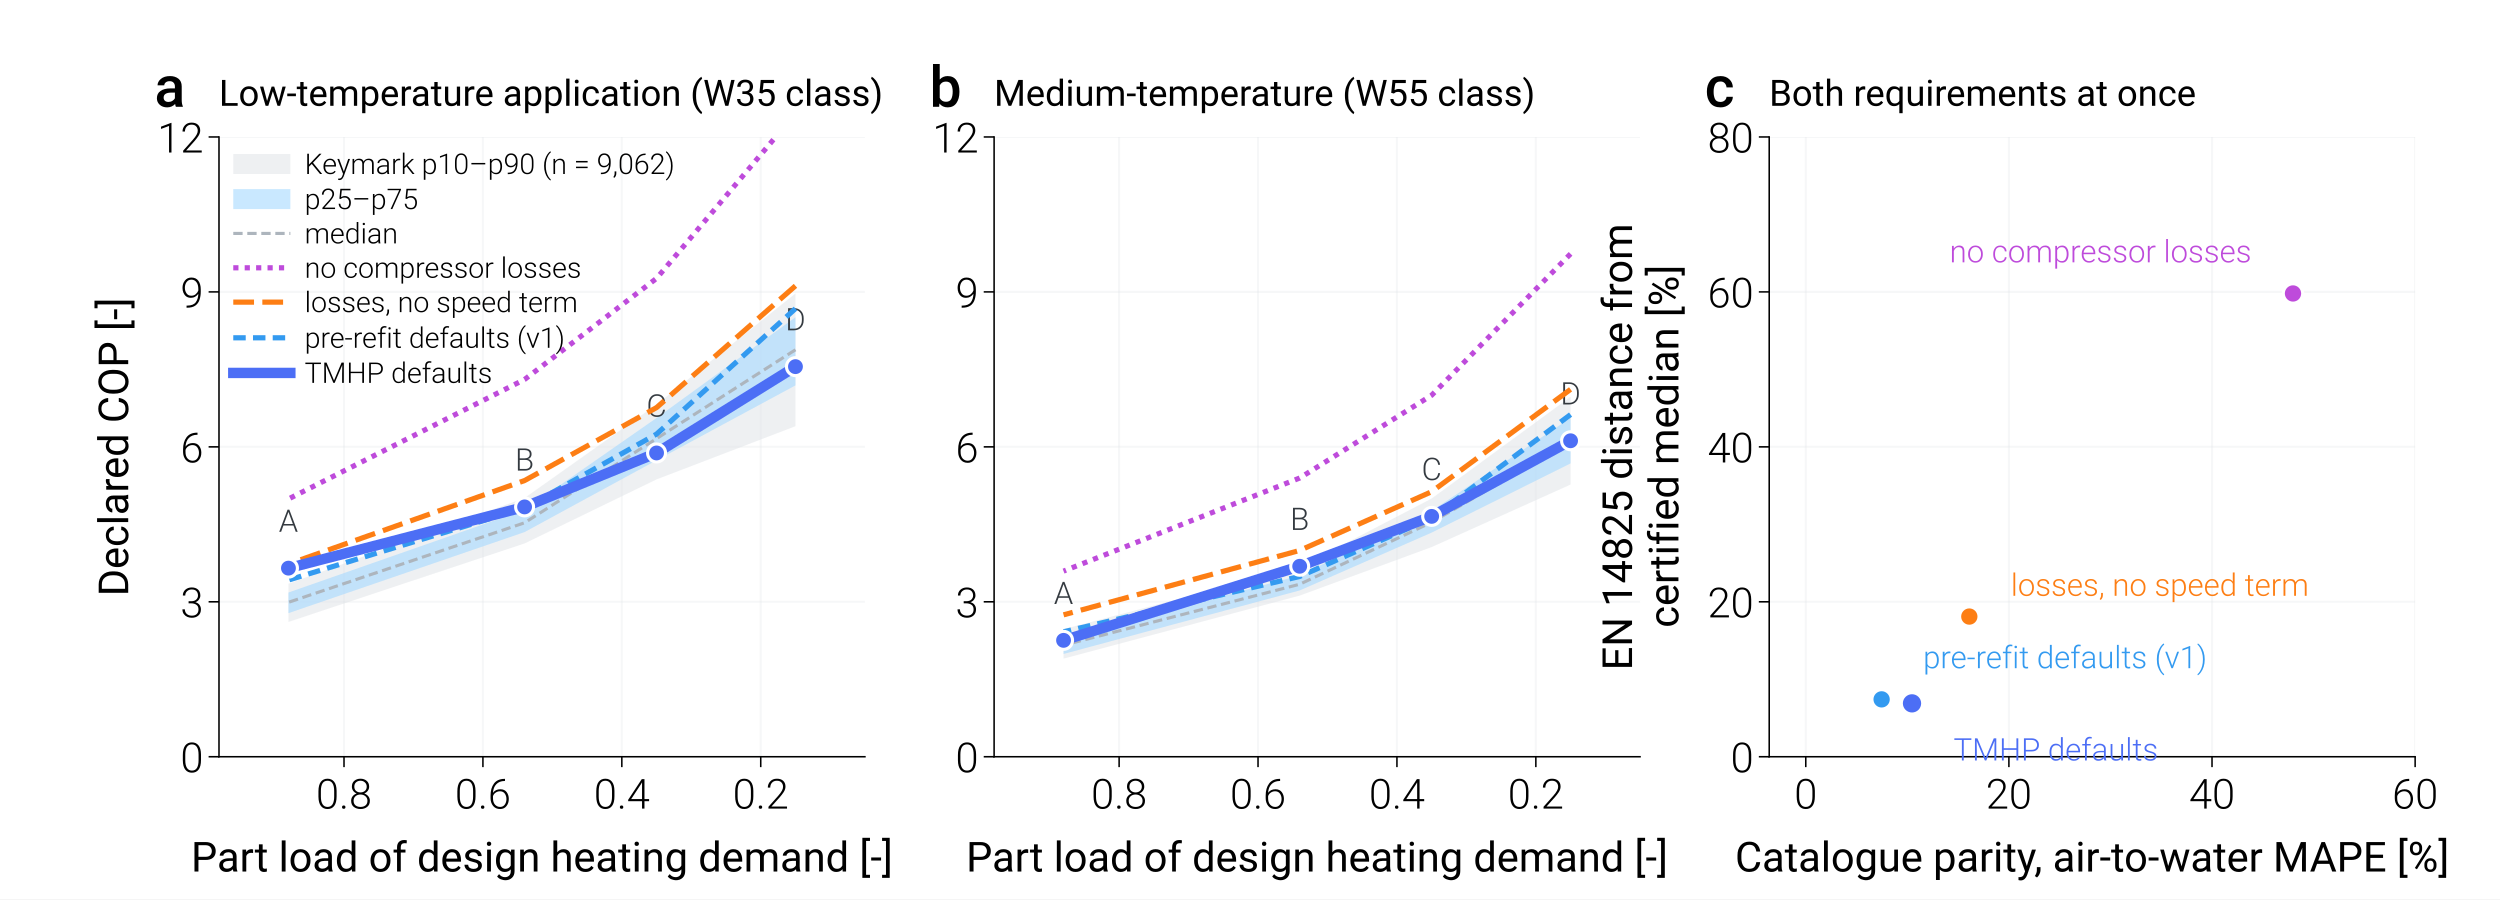
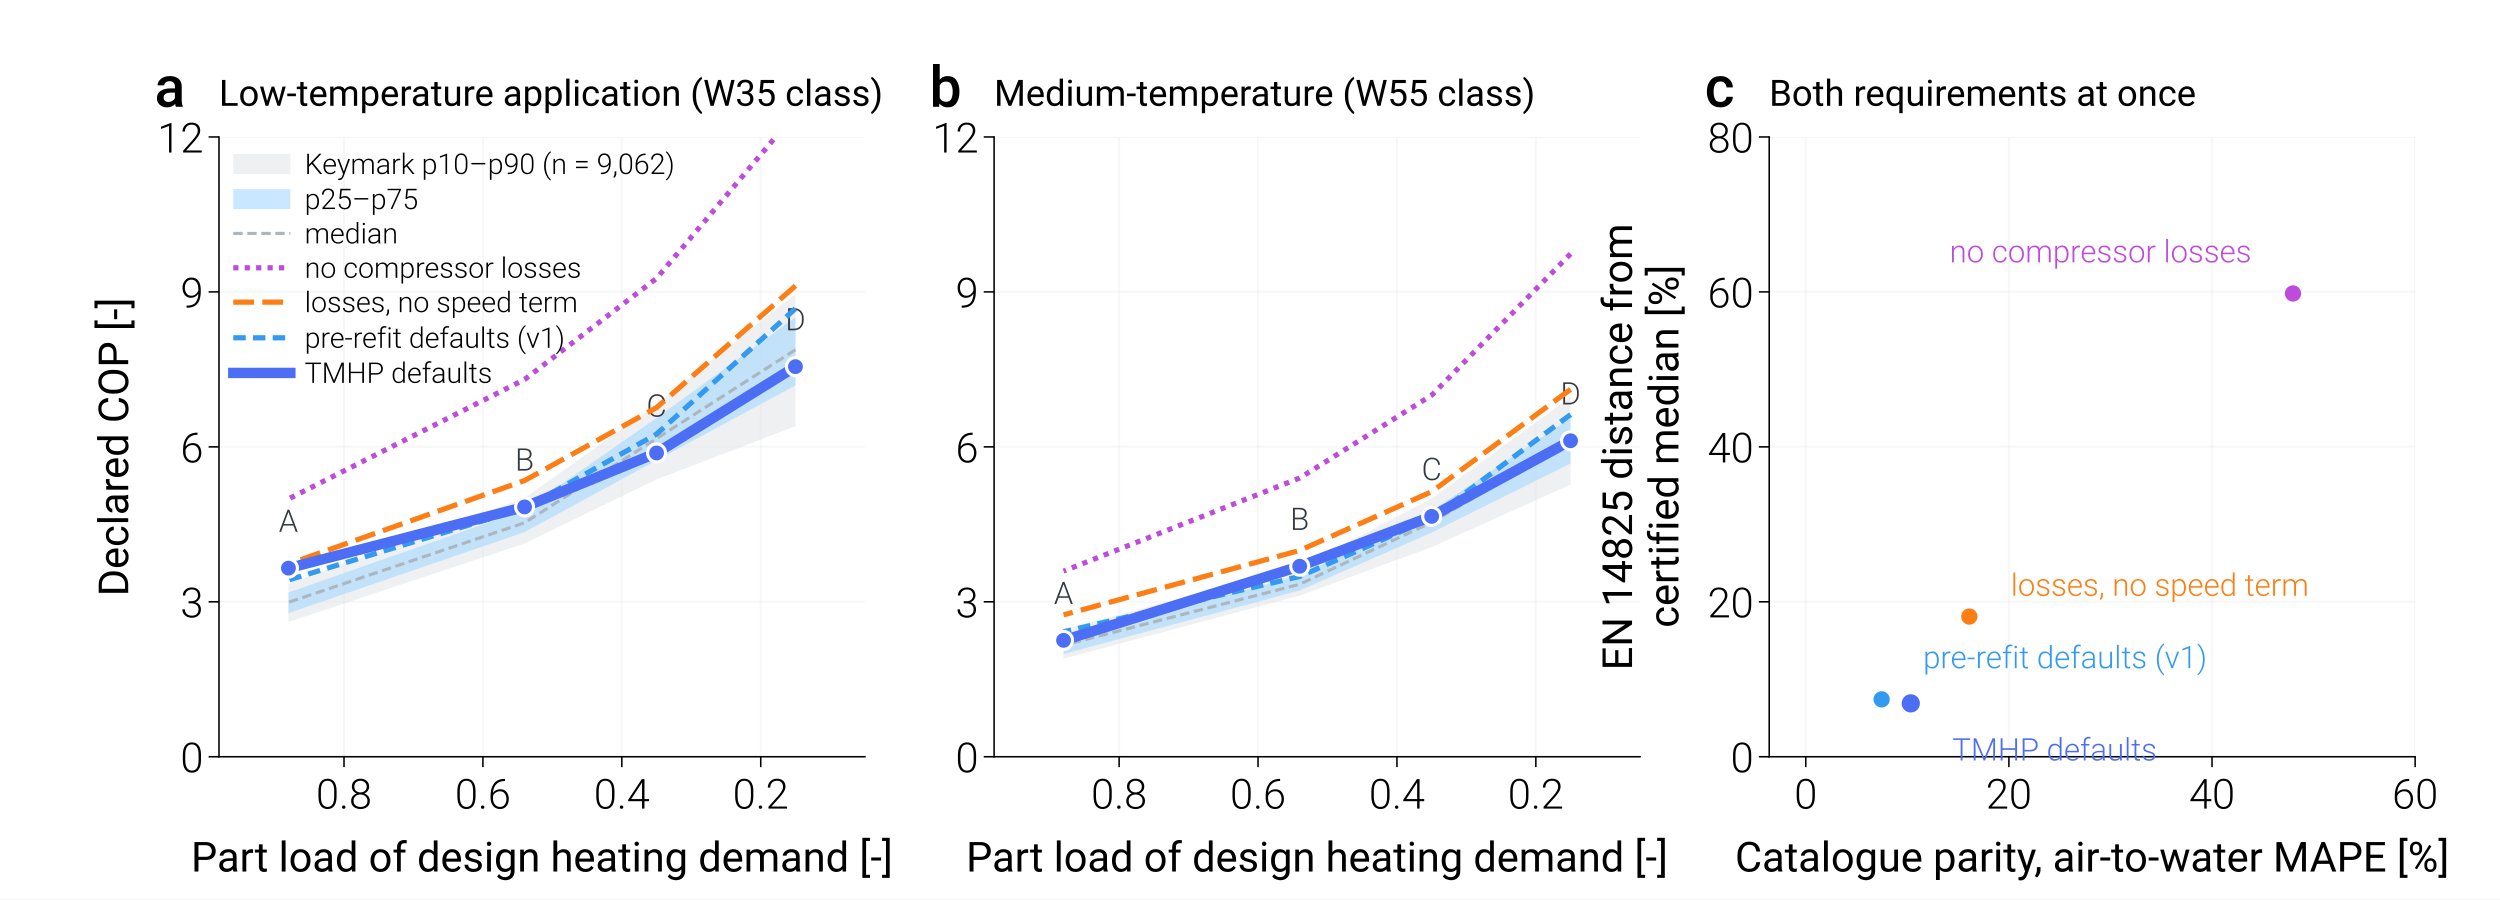
<svg xmlns="http://www.w3.org/2000/svg" xmlns:xlink="http://www.w3.org/1999/xlink" width="481.68pt" height="173.28pt" viewBox="0 0 481.68 173.28" version="1.1">
  <defs>
    <style type="text/css">*{stroke-linejoin: round; stroke-linecap: butt}</style>
  </defs>
  <g id="figure_1">
    <g id="patch_1">
      <path d="M 0 173.28  L 481.68 173.28  L 481.68 0  L 0 0  z " style="fill: #ffffff" />
    </g>
    <g id="axes_1">
      <g id="patch_2">
        <path d="M 42.194 145.802  L 166.645 145.802  L 166.645 26.392  L 42.194 26.392  z " style="fill: #ffffff" />
      </g>
      <g id="matplotlib.axis_1">
        <g id="xtick_1">
          <g id="line2d_1">
            <path d="M 146.572 145.802  L 146.572 26.392  " clip-path="url(#pd8ae09359b)" style="fill: none; stroke: #dee2e6; stroke-opacity: 0.25; stroke-width: 0.4; stroke-linecap: square" />
          </g>
          <g id="line2d_2">
            <defs>
              <path id="m6c324c3327" d="M 0 0  L 0 2  " style="stroke: #000000; stroke-width: 0.3" />
            </defs>
            <g>
              <use xlink:href="#m6c324c3327" x="146.572" y="145.802" style="stroke: #000000; stroke-width: 0.3" />
            </g>
          </g>
          <g id="text_1">
            <text style="font-weight: 300; font-size: 8px; font-family: 'Roboto', 'Lato', 'Inter', 'Open Sans', 'Arial', 'Helvetica', 'Paperlogy', 'Noto Sans CJK KR', 'Pretendard', 'Gothic A1', 'Freesentation', 'AppleGothic', 'Malgun Gothic', sans-serif; text-anchor: middle" x="146.572" y="155.802" transform="rotate(-0 146.5724 155.8019)">0.2</text>
          </g>
        </g>
        <g id="xtick_2">
          <g id="line2d_3">
            <path d="M 119.809 145.802  L 119.809 26.392  " clip-path="url(#pd8ae09359b)" style="fill: none; stroke: #dee2e6; stroke-opacity: 0.25; stroke-width: 0.4; stroke-linecap: square" />
          </g>
          <g id="line2d_4">
            <g>
              <use xlink:href="#m6c324c3327" x="119.809" y="145.802" style="stroke: #000000; stroke-width: 0.3" />
            </g>
          </g>
          <g id="text_2">
            <text style="font-weight: 300; font-size: 8px; font-family: 'Roboto', 'Lato', 'Inter', 'Open Sans', 'Arial', 'Helvetica', 'Paperlogy', 'Noto Sans CJK KR', 'Pretendard', 'Gothic A1', 'Freesentation', 'AppleGothic', 'Malgun Gothic', sans-serif; text-anchor: middle" x="119.809" y="155.802" transform="rotate(-0 119.8086 155.8019)">0.4</text>
          </g>
        </g>
        <g id="xtick_3">
          <g id="line2d_5">
            <path d="M 93.045 145.802  L 93.045 26.392  " clip-path="url(#pd8ae09359b)" style="fill: none; stroke: #dee2e6; stroke-opacity: 0.25; stroke-width: 0.4; stroke-linecap: square" />
          </g>
          <g id="line2d_6">
            <g>
              <use xlink:href="#m6c324c3327" x="93.045" y="145.802" style="stroke: #000000; stroke-width: 0.3" />
            </g>
          </g>
          <g id="text_3">
            <text style="font-weight: 300; font-size: 8px; font-family: 'Roboto', 'Lato', 'Inter', 'Open Sans', 'Arial', 'Helvetica', 'Paperlogy', 'Noto Sans CJK KR', 'Pretendard', 'Gothic A1', 'Freesentation', 'AppleGothic', 'Malgun Gothic', sans-serif; text-anchor: middle" x="93.045" y="155.802" transform="rotate(-0 93.04483 155.8019)">0.6</text>
          </g>
        </g>
        <g id="xtick_4">
          <g id="line2d_7">
            <path d="M 66.281 145.802  L 66.281 26.392  " clip-path="url(#pd8ae09359b)" style="fill: none; stroke: #dee2e6; stroke-opacity: 0.25; stroke-width: 0.4; stroke-linecap: square" />
          </g>
          <g id="line2d_8">
            <g>
              <use xlink:href="#m6c324c3327" x="66.281" y="145.802" style="stroke: #000000; stroke-width: 0.3" />
            </g>
          </g>
          <g id="text_4">
            <text style="font-weight: 300; font-size: 8px; font-family: 'Roboto', 'Lato', 'Inter', 'Open Sans', 'Arial', 'Helvetica', 'Paperlogy', 'Noto Sans CJK KR', 'Pretendard', 'Gothic A1', 'Freesentation', 'AppleGothic', 'Malgun Gothic', sans-serif; text-anchor: middle" x="66.281" y="155.802" transform="rotate(-0 66.28102 155.8019)">0.8</text>
          </g>
        </g>
        <g id="text_5">
          <text style="font-size: 8px; font-family: 'Roboto', 'Lato', 'Inter', 'Open Sans', 'Arial', 'Helvetica', 'Paperlogy', 'Noto Sans CJK KR', 'Pretendard', 'Gothic A1', 'Freesentation', 'AppleGothic', 'Malgun Gothic', sans-serif; text-anchor: middle" x="104.419" y="167.927" transform="rotate(-0 104.4194 167.9269)">Part load of design heating demand [-]</text>
        </g>
      </g>
      <g id="matplotlib.axis_2">
        <g id="ytick_1">
          <g id="line2d_9">
            <path d="M 42.194 145.802  L 166.645 145.802  " clip-path="url(#pd8ae09359b)" style="fill: none; stroke: #dee2e6; stroke-opacity: 0.25; stroke-width: 0.4; stroke-linecap: square" />
          </g>
          <g id="line2d_10">
            <defs>
              <path id="m849530ef9b" d="M 0 0  L -2 0  " style="stroke: #000000; stroke-width: 0.3" />
            </defs>
            <g>
              <use xlink:href="#m849530ef9b" x="42.194" y="145.802" style="stroke: #000000; stroke-width: 0.3" />
            </g>
          </g>
          <g id="text_6">
            <text style="font-weight: 300; font-size: 8px; font-family: 'Roboto', 'Lato', 'Inter', 'Open Sans', 'Arial', 'Helvetica', 'Paperlogy', 'Noto Sans CJK KR', 'Pretendard', 'Gothic A1', 'Freesentation', 'AppleGothic', 'Malgun Gothic', sans-serif; text-anchor: end" x="39.194" y="148.802" transform="rotate(-0 39.1936 148.8019)">0</text>
          </g>
        </g>
        <g id="ytick_2">
          <g id="line2d_11">
            <path d="M 42.194 115.949  L 166.645 115.949  " clip-path="url(#pd8ae09359b)" style="fill: none; stroke: #dee2e6; stroke-opacity: 0.25; stroke-width: 0.4; stroke-linecap: square" />
          </g>
          <g id="line2d_12">
            <g>
              <use xlink:href="#m849530ef9b" x="42.194" y="115.949" style="stroke: #000000; stroke-width: 0.3" />
            </g>
          </g>
          <g id="text_7">
            <text style="font-weight: 300; font-size: 8px; font-family: 'Roboto', 'Lato', 'Inter', 'Open Sans', 'Arial', 'Helvetica', 'Paperlogy', 'Noto Sans CJK KR', 'Pretendard', 'Gothic A1', 'Freesentation', 'AppleGothic', 'Malgun Gothic', sans-serif; text-anchor: end" x="39.194" y="118.949" transform="rotate(-0 39.1936 118.9494)">3</text>
          </g>
        </g>
        <g id="ytick_3">
          <g id="line2d_13">
            <path d="M 42.194 86.097  L 166.645 86.097  " clip-path="url(#pd8ae09359b)" style="fill: none; stroke: #dee2e6; stroke-opacity: 0.25; stroke-width: 0.4; stroke-linecap: square" />
          </g>
          <g id="line2d_14">
            <g>
              <use xlink:href="#m849530ef9b" x="42.194" y="86.097" style="stroke: #000000; stroke-width: 0.3" />
            </g>
          </g>
          <g id="text_8">
            <text style="font-weight: 300; font-size: 8px; font-family: 'Roboto', 'Lato', 'Inter', 'Open Sans', 'Arial', 'Helvetica', 'Paperlogy', 'Noto Sans CJK KR', 'Pretendard', 'Gothic A1', 'Freesentation', 'AppleGothic', 'Malgun Gothic', sans-serif; text-anchor: end" x="39.194" y="89.097" transform="rotate(-0 39.1936 89.0969)">6</text>
          </g>
        </g>
        <g id="ytick_4">
          <g id="line2d_15">
            <path d="M 42.194 56.244  L 166.645 56.244  " clip-path="url(#pd8ae09359b)" style="fill: none; stroke: #dee2e6; stroke-opacity: 0.25; stroke-width: 0.4; stroke-linecap: square" />
          </g>
          <g id="line2d_16">
            <g>
              <use xlink:href="#m849530ef9b" x="42.194" y="56.244" style="stroke: #000000; stroke-width: 0.3" />
            </g>
          </g>
          <g id="text_9">
            <text style="font-weight: 300; font-size: 8px; font-family: 'Roboto', 'Lato', 'Inter', 'Open Sans', 'Arial', 'Helvetica', 'Paperlogy', 'Noto Sans CJK KR', 'Pretendard', 'Gothic A1', 'Freesentation', 'AppleGothic', 'Malgun Gothic', sans-serif; text-anchor: end" x="39.194" y="59.244" transform="rotate(-0 39.1936 59.2444)">9</text>
          </g>
        </g>
        <g id="ytick_5">
          <g id="line2d_17">
            <path d="M 42.194 26.392  L 166.645 26.392  " clip-path="url(#pd8ae09359b)" style="fill: none; stroke: #dee2e6; stroke-opacity: 0.25; stroke-width: 0.4; stroke-linecap: square" />
          </g>
          <g id="line2d_18">
            <g>
              <use xlink:href="#m849530ef9b" x="42.194" y="26.392" style="stroke: #000000; stroke-width: 0.3" />
            </g>
          </g>
          <g id="text_10">
            <text style="font-weight: 300; font-size: 8px; font-family: 'Roboto', 'Lato', 'Inter', 'Open Sans', 'Arial', 'Helvetica', 'Paperlogy', 'Noto Sans CJK KR', 'Pretendard', 'Gothic A1', 'Freesentation', 'AppleGothic', 'Malgun Gothic', sans-serif; text-anchor: end" x="39.194" y="29.392" transform="rotate(-0 39.1936 29.3919)">12</text>
          </g>
        </g>
        <g id="text_11">
          <text style="font-size: 8px; font-family: 'Roboto', 'Lato', 'Inter', 'Open Sans', 'Arial', 'Helvetica', 'Paperlogy', 'Noto Sans CJK KR', 'Pretendard', 'Gothic A1', 'Freesentation', 'AppleGothic', 'Malgun Gothic', sans-serif; text-anchor: middle" x="24.701" y="86.097" transform="rotate(-90 24.7011 86.0969)">Declared COP [-]</text>
        </g>
      </g>
      <g id="FillBetweenPolyCollection_1">
        <defs>
          <path id="m2946bef8c5" d="M 153.263 -116.737  L 153.263 -91.163  L 126.5 -80.914  L 101.074 -68.575  L 55.576 -53.45  L 55.576 -60.813  L 55.576 -60.813  L 101.074 -77.332  L 126.5 -95.343  L 153.263 -116.737  z " />
        </defs>
        <g clip-path="url(#pd8ae09359b)">
          <use xlink:href="#m2946bef8c5" x="0" y="173.28" style="fill: #dee2e6; fill-opacity: 0.5" />
        </g>
      </g>
      <g id="FillBetweenPolyCollection_2">
        <defs>
          <path id="me1fc816dba" d="M 153.263 -112.16  L 153.263 -99.025  L 126.5 -84.596  L 101.074 -70.764  L 55.576 -55.141  L 55.576 -59.122  L 55.576 -59.122  L 101.074 -75.043  L 126.5 -92.756  L 153.263 -112.16  z " />
        </defs>
        <g clip-path="url(#pd8ae09359b)">
          <use xlink:href="#me1fc816dba" x="0" y="173.28" style="fill: #a5d8ff; fill-opacity: 0.6" />
        </g>
      </g>
      <g id="line2d_19">
        <path d="M 153.263 67.389  L 126.5 84.505  L 101.074 100.725  L 55.576 116.049  " clip-path="url(#pd8ae09359b)" style="fill: none; stroke-dasharray: 1.8,0.9; stroke-dashoffset: 0; stroke: #adb5bd; stroke-width: 0.6" />
      </g>
      <g id="patch_3">
        <path d="M 42.194 145.802  L 42.194 26.392  " style="fill: none; stroke: #000000; stroke-width: 0.3; stroke-linejoin: miter; stroke-linecap: square" />
      </g>
      <g id="patch_4">
        <path d="M 42.194 145.802  L 166.645 145.802  " style="fill: none; stroke: #000000; stroke-width: 0.3; stroke-linejoin: miter; stroke-linecap: square" />
      </g>
      <g id="text_12">
        <text style="font-weight: 300; font-size: 6px; font-family: 'Roboto', 'Lato', 'Inter', 'Open Sans', 'Arial', 'Helvetica', 'Paperlogy', 'Noto Sans CJK KR', 'Pretendard', 'Gothic A1', 'Freesentation', 'AppleGothic', 'Malgun Gothic', sans-serif; text-anchor: middle; fill: #343a40" x="55.576" y="102.465" transform="rotate(-0 55.5755 102.465)">A</text>
      </g>
      <g id="text_13">
        <text style="font-weight: 300; font-size: 6px; font-family: 'Roboto', 'Lato', 'Inter', 'Open Sans', 'Arial', 'Helvetica', 'Paperlogy', 'Noto Sans CJK KR', 'Pretendard', 'Gothic A1', 'Freesentation', 'AppleGothic', 'Malgun Gothic', sans-serif; text-anchor: middle; fill: #343a40" x="101.074" y="90.667" transform="rotate(-0 101.074 90.66694)">B</text>
      </g>
      <g id="text_14">
        <text style="font-weight: 300; font-size: 6px; font-family: 'Roboto', 'Lato', 'Inter', 'Open Sans', 'Arial', 'Helvetica', 'Paperlogy', 'Noto Sans CJK KR', 'Pretendard', 'Gothic A1', 'Freesentation', 'AppleGothic', 'Malgun Gothic', sans-serif; text-anchor: middle; fill: #343a40" x="126.5" y="80.274" transform="rotate(-0 126.4996 80.27406)">C</text>
      </g>
      <g id="text_15">
        <text style="font-weight: 300; font-size: 6px; font-family: 'Roboto', 'Lato', 'Inter', 'Open Sans', 'Arial', 'Helvetica', 'Paperlogy', 'Noto Sans CJK KR', 'Pretendard', 'Gothic A1', 'Freesentation', 'AppleGothic', 'Malgun Gothic', sans-serif; text-anchor: middle; fill: #343a40" x="153.263" y="63.641" transform="rotate(-0 153.2634 63.64113)">D</text>
      </g>
      <g id="text_16">
        <text style="font-weight: 500; font-size: 11px; font-family: 'Roboto', 'Lato', 'Inter', 'Open Sans', 'Arial', 'Helvetica', 'Paperlogy', 'Noto Sans CJK KR', 'Pretendard', 'Gothic A1', 'Freesentation', 'AppleGothic', 'Malgun Gothic', sans-serif; text-anchor: start" x="29.748" y="20.575" transform="rotate(-0 29.74843 20.57522)">a</text>
      </g>
      <g id="text_17">
        <text style="font-size: 7px; font-family: 'Roboto', 'Lato', 'Inter', 'Open Sans', 'Arial', 'Helvetica', 'Paperlogy', 'Noto Sans CJK KR', 'Pretendard', 'Gothic A1', 'Freesentation', 'AppleGothic', 'Malgun Gothic', sans-serif; text-anchor: start" x="42.194" y="20.392" transform="rotate(-0 42.1936 20.3919)">Low-temperature application (W35 class)</text>
      </g>
      <g id="line2d_20">
        <path d="M 153.263 21.86  L 126.5 53.629  L 101.074 73.107  L 55.576 96.141  " clip-path="url(#pd8ae09359b)" style="fill: none; stroke-dasharray: 1,1.2; stroke-dashoffset: 0; stroke: #be4bdb" />
      </g>
      <g id="line2d_21">
        <path d="M 153.263 55.07  L 126.5 78.528  L 101.074 92.586  L 55.576 108.674  " clip-path="url(#pd8ae09359b)" style="fill: none; stroke-dasharray: 4,1.6; stroke-dashoffset: 0; stroke: #fd7e14" />
      </g>
      <g id="line2d_22">
        <path d="M 153.263 59.46  L 126.5 83.638  L 101.074 97.885  L 55.576 111.757  " clip-path="url(#pd8ae09359b)" style="fill: none; stroke-dasharray: 2.4,1.4; stroke-dashoffset: 0; stroke: #339af0" />
      </g>
      <g id="legend_1">
        <g id="patch_5">
          <path d="M 44.944 33.525  L 55.944 33.525  L 55.944 29.675  L 44.944 29.675  z " style="fill: #dee2e6; fill-opacity: 0.5" />
        </g>
        <g id="text_18">
          <text style="font-weight: 300; font-size: 5.5px; font-family: 'Roboto', 'Lato', 'Inter', 'Open Sans', 'Arial', 'Helvetica', 'Paperlogy', 'Noto Sans CJK KR', 'Pretendard', 'Gothic A1', 'Freesentation', 'AppleGothic', 'Malgun Gothic', sans-serif; text-anchor: start" x="58.694" y="33.525" transform="rotate(-0 58.6936 33.52471)">Keymark p10–p90 (n = 9,062)</text>
        </g>
        <g id="patch_6">
          <path d="M 44.944 40.287  L 55.944 40.287  L 55.944 36.437  L 44.944 36.437  z " style="fill: #a5d8ff; fill-opacity: 0.6" />
        </g>
        <g id="text_19">
          <text style="font-weight: 300; font-size: 5.5px; font-family: 'Roboto', 'Lato', 'Inter', 'Open Sans', 'Arial', 'Helvetica', 'Paperlogy', 'Noto Sans CJK KR', 'Pretendard', 'Gothic A1', 'Freesentation', 'AppleGothic', 'Malgun Gothic', sans-serif; text-anchor: start" x="58.694" y="40.287" transform="rotate(-0 58.6936 40.28713)">p25–p75</text>
        </g>
        <g id="line2d_23">
          <path d="M 44.944 44.979  L 50.444 44.979  L 55.944 44.979  " style="fill: none; stroke-dasharray: 1.8,0.9; stroke-dashoffset: 0; stroke: #adb5bd; stroke-width: 0.6" />
        </g>
        <g id="text_20">
          <text style="font-weight: 300; font-size: 5.5px; font-family: 'Roboto', 'Lato', 'Inter', 'Open Sans', 'Arial', 'Helvetica', 'Paperlogy', 'Noto Sans CJK KR', 'Pretendard', 'Gothic A1', 'Freesentation', 'AppleGothic', 'Malgun Gothic', sans-serif; text-anchor: start" x="58.694" y="46.904" transform="rotate(-0 58.6936 46.90432)">median</text>
        </g>
        <g id="line2d_24">
          <path d="M 44.944 51.597  L 50.444 51.597  L 55.944 51.597  " style="fill: none; stroke-dasharray: 1,1.2; stroke-dashoffset: 0; stroke: #be4bdb" />
        </g>
        <g id="text_21">
          <text style="font-weight: 300; font-size: 5.5px; font-family: 'Roboto', 'Lato', 'Inter', 'Open Sans', 'Arial', 'Helvetica', 'Paperlogy', 'Noto Sans CJK KR', 'Pretendard', 'Gothic A1', 'Freesentation', 'AppleGothic', 'Malgun Gothic', sans-serif; text-anchor: start" x="58.694" y="53.522" transform="rotate(-0 58.6936 53.52151)">no compressor losses</text>
        </g>
        <g id="line2d_25">
          <path d="M 44.944 58.214  L 50.444 58.214  L 55.944 58.214  " style="fill: none; stroke-dasharray: 4,1.6; stroke-dashoffset: 0; stroke: #fd7e14" />
        </g>
        <g id="text_22">
          <text style="font-weight: 300; font-size: 5.5px; font-family: 'Roboto', 'Lato', 'Inter', 'Open Sans', 'Arial', 'Helvetica', 'Paperlogy', 'Noto Sans CJK KR', 'Pretendard', 'Gothic A1', 'Freesentation', 'AppleGothic', 'Malgun Gothic', sans-serif; text-anchor: start" x="58.694" y="60.139" transform="rotate(-0 58.6936 60.1387)">losses, no speed term</text>
        </g>
        <g id="line2d_26">
          <path d="M 44.944 65.089  L 50.444 65.089  L 55.944 65.089  " style="fill: none; stroke-dasharray: 2.4,1.4; stroke-dashoffset: 0; stroke: #339af0" />
        </g>
        <g id="text_23">
          <text style="font-weight: 300; font-size: 5.5px; font-family: 'Roboto', 'Lato', 'Inter', 'Open Sans', 'Arial', 'Helvetica', 'Paperlogy', 'Noto Sans CJK KR', 'Pretendard', 'Gothic A1', 'Freesentation', 'AppleGothic', 'Malgun Gothic', sans-serif; text-anchor: start" x="58.694" y="67.014" transform="rotate(-0 58.6936 67.0137)">pre-refit defaults (v1)</text>
        </g>
        <g id="line2d_27">
          <path d="M 44.944 71.851  L 50.444 71.851  L 55.944 71.851  " style="fill: none; stroke: #4c6ef5; stroke-width: 2; stroke-linecap: square" />
        </g>
        <g id="text_24">
          <text style="font-weight: 300; font-size: 5.5px; font-family: 'Roboto', 'Lato', 'Inter', 'Open Sans', 'Arial', 'Helvetica', 'Paperlogy', 'Noto Sans CJK KR', 'Pretendard', 'Gothic A1', 'Freesentation', 'AppleGothic', 'Malgun Gothic', sans-serif; text-anchor: start" x="58.694" y="73.776" transform="rotate(-0 58.6936 73.77612)">TMHP defaults</text>
        </g>
      </g>
      <g id="line2d_28">
        <path d="M 153.263 70.641  L 126.5 87.274  L 101.074 97.667  L 55.576 109.465  " clip-path="url(#pd8ae09359b)" style="fill: none; stroke: #4c6ef5; stroke-width: 2; stroke-linecap: square" />
      </g>
      <g id="PathCollection_1">
        <defs>
          <path id="m1a6d8470cb" d="M 0 1.732  C 0.459 1.732 0.9 1.55 1.225 1.225  C 1.55 0.9 1.732 0.459 1.732 0  C 1.732 -0.459 1.55 -0.9 1.225 -1.225  C 0.9 -1.55 0.459 -1.732 0 -1.732  C -0.459 -1.732 -0.9 -1.55 -1.225 -1.225  C -1.55 -0.9 -1.732 -0.459 -1.732 0  C -1.732 0.459 -1.55 0.9 -1.225 1.225  C -0.9 1.55 -0.459 1.732 0 1.732  z " style="stroke: #ffffff; stroke-width: 0.6" />
        </defs>
        <g clip-path="url(#pd8ae09359b)">
          <use xlink:href="#m1a6d8470cb" x="153.263" y="70.641" style="fill: #4c6ef5; stroke: #ffffff; stroke-width: 0.6" />
          <use xlink:href="#m1a6d8470cb" x="126.5" y="87.274" style="fill: #4c6ef5; stroke: #ffffff; stroke-width: 0.6" />
          <use xlink:href="#m1a6d8470cb" x="101.074" y="97.667" style="fill: #4c6ef5; stroke: #ffffff; stroke-width: 0.6" />
          <use xlink:href="#m1a6d8470cb" x="55.576" y="109.465" style="fill: #4c6ef5; stroke: #ffffff; stroke-width: 0.6" />
        </g>
      </g>
    </g>
    <g id="axes_2">
      <g id="patch_7">
        <path d="M 191.536 145.802  L 315.987 145.802  L 315.987 26.392  L 191.536 26.392  z " style="fill: #ffffff" />
      </g>
      <g id="matplotlib.axis_3">
        <g id="xtick_5">
          <g id="line2d_29">
            <path d="M 295.914 145.802  L 295.914 26.392  " clip-path="url(#p5c5f428516)" style="fill: none; stroke: #dee2e6; stroke-opacity: 0.25; stroke-width: 0.4; stroke-linecap: square" />
          </g>
          <g id="line2d_30">
            <g>
              <use xlink:href="#m6c324c3327" x="295.914" y="145.802" style="stroke: #000000; stroke-width: 0.3" />
            </g>
          </g>
          <g id="text_25">
            <text style="font-weight: 300; font-size: 8px; font-family: 'Roboto', 'Lato', 'Inter', 'Open Sans', 'Arial', 'Helvetica', 'Paperlogy', 'Noto Sans CJK KR', 'Pretendard', 'Gothic A1', 'Freesentation', 'AppleGothic', 'Malgun Gothic', sans-serif; text-anchor: middle" x="295.914" y="155.802" transform="rotate(-0 295.9144 155.8019)">0.2</text>
          </g>
        </g>
        <g id="xtick_6">
          <g id="line2d_31">
            <path d="M 269.151 145.802  L 269.151 26.392  " clip-path="url(#p5c5f428516)" style="fill: none; stroke: #dee2e6; stroke-opacity: 0.25; stroke-width: 0.4; stroke-linecap: square" />
          </g>
          <g id="line2d_32">
            <g>
              <use xlink:href="#m6c324c3327" x="269.151" y="145.802" style="stroke: #000000; stroke-width: 0.3" />
            </g>
          </g>
          <g id="text_26">
            <text style="font-weight: 300; font-size: 8px; font-family: 'Roboto', 'Lato', 'Inter', 'Open Sans', 'Arial', 'Helvetica', 'Paperlogy', 'Noto Sans CJK KR', 'Pretendard', 'Gothic A1', 'Freesentation', 'AppleGothic', 'Malgun Gothic', sans-serif; text-anchor: middle" x="269.151" y="155.802" transform="rotate(-0 269.1506 155.8019)">0.4</text>
          </g>
        </g>
        <g id="xtick_7">
          <g id="line2d_33">
            <path d="M 242.387 145.802  L 242.387 26.392  " clip-path="url(#p5c5f428516)" style="fill: none; stroke: #dee2e6; stroke-opacity: 0.25; stroke-width: 0.4; stroke-linecap: square" />
          </g>
          <g id="line2d_34">
            <g>
              <use xlink:href="#m6c324c3327" x="242.387" y="145.802" style="stroke: #000000; stroke-width: 0.3" />
            </g>
          </g>
          <g id="text_27">
            <text style="font-weight: 300; font-size: 8px; font-family: 'Roboto', 'Lato', 'Inter', 'Open Sans', 'Arial', 'Helvetica', 'Paperlogy', 'Noto Sans CJK KR', 'Pretendard', 'Gothic A1', 'Freesentation', 'AppleGothic', 'Malgun Gothic', sans-serif; text-anchor: middle" x="242.387" y="155.802" transform="rotate(-0 242.3868 155.8019)">0.6</text>
          </g>
        </g>
        <g id="xtick_8">
          <g id="line2d_35">
            <path d="M 215.623 145.802  L 215.623 26.392  " clip-path="url(#p5c5f428516)" style="fill: none; stroke: #dee2e6; stroke-opacity: 0.25; stroke-width: 0.4; stroke-linecap: square" />
          </g>
          <g id="line2d_36">
            <g>
              <use xlink:href="#m6c324c3327" x="215.623" y="145.802" style="stroke: #000000; stroke-width: 0.3" />
            </g>
          </g>
          <g id="text_28">
            <text style="font-weight: 300; font-size: 8px; font-family: 'Roboto', 'Lato', 'Inter', 'Open Sans', 'Arial', 'Helvetica', 'Paperlogy', 'Noto Sans CJK KR', 'Pretendard', 'Gothic A1', 'Freesentation', 'AppleGothic', 'Malgun Gothic', sans-serif; text-anchor: middle" x="215.623" y="155.802" transform="rotate(-0 215.623 155.8019)">0.8</text>
          </g>
        </g>
        <g id="text_29">
          <text style="font-size: 8px; font-family: 'Roboto', 'Lato', 'Inter', 'Open Sans', 'Arial', 'Helvetica', 'Paperlogy', 'Noto Sans CJK KR', 'Pretendard', 'Gothic A1', 'Freesentation', 'AppleGothic', 'Malgun Gothic', sans-serif; text-anchor: middle" x="253.761" y="167.927" transform="rotate(-0 253.7615 167.9269)">Part load of design heating demand [-]</text>
        </g>
      </g>
      <g id="matplotlib.axis_4">
        <g id="ytick_6">
          <g id="line2d_37">
            <path d="M 191.536 145.802  L 315.987 145.802  " clip-path="url(#p5c5f428516)" style="fill: none; stroke: #dee2e6; stroke-opacity: 0.25; stroke-width: 0.4; stroke-linecap: square" />
          </g>
          <g id="line2d_38">
            <g>
              <use xlink:href="#m849530ef9b" x="191.536" y="145.802" style="stroke: #000000; stroke-width: 0.3" />
            </g>
          </g>
          <g id="text_30">
            <text style="font-weight: 300; font-size: 8px; font-family: 'Roboto', 'Lato', 'Inter', 'Open Sans', 'Arial', 'Helvetica', 'Paperlogy', 'Noto Sans CJK KR', 'Pretendard', 'Gothic A1', 'Freesentation', 'AppleGothic', 'Malgun Gothic', sans-serif; text-anchor: end" x="188.536" y="148.802" transform="rotate(-0 188.5356 148.8019)">0</text>
          </g>
        </g>
        <g id="ytick_7">
          <g id="line2d_39">
            <path d="M 191.536 115.949  L 315.987 115.949  " clip-path="url(#p5c5f428516)" style="fill: none; stroke: #dee2e6; stroke-opacity: 0.25; stroke-width: 0.4; stroke-linecap: square" />
          </g>
          <g id="line2d_40">
            <g>
              <use xlink:href="#m849530ef9b" x="191.536" y="115.949" style="stroke: #000000; stroke-width: 0.3" />
            </g>
          </g>
          <g id="text_31">
            <text style="font-weight: 300; font-size: 8px; font-family: 'Roboto', 'Lato', 'Inter', 'Open Sans', 'Arial', 'Helvetica', 'Paperlogy', 'Noto Sans CJK KR', 'Pretendard', 'Gothic A1', 'Freesentation', 'AppleGothic', 'Malgun Gothic', sans-serif; text-anchor: end" x="188.536" y="118.949" transform="rotate(-0 188.5356 118.9494)">3</text>
          </g>
        </g>
        <g id="ytick_8">
          <g id="line2d_41">
            <path d="M 191.536 86.097  L 315.987 86.097  " clip-path="url(#p5c5f428516)" style="fill: none; stroke: #dee2e6; stroke-opacity: 0.25; stroke-width: 0.4; stroke-linecap: square" />
          </g>
          <g id="line2d_42">
            <g>
              <use xlink:href="#m849530ef9b" x="191.536" y="86.097" style="stroke: #000000; stroke-width: 0.3" />
            </g>
          </g>
          <g id="text_32">
            <text style="font-weight: 300; font-size: 8px; font-family: 'Roboto', 'Lato', 'Inter', 'Open Sans', 'Arial', 'Helvetica', 'Paperlogy', 'Noto Sans CJK KR', 'Pretendard', 'Gothic A1', 'Freesentation', 'AppleGothic', 'Malgun Gothic', sans-serif; text-anchor: end" x="188.536" y="89.097" transform="rotate(-0 188.5356 89.0969)">6</text>
          </g>
        </g>
        <g id="ytick_9">
          <g id="line2d_43">
            <path d="M 191.536 56.244  L 315.987 56.244  " clip-path="url(#p5c5f428516)" style="fill: none; stroke: #dee2e6; stroke-opacity: 0.25; stroke-width: 0.4; stroke-linecap: square" />
          </g>
          <g id="line2d_44">
            <g>
              <use xlink:href="#m849530ef9b" x="191.536" y="56.244" style="stroke: #000000; stroke-width: 0.3" />
            </g>
          </g>
          <g id="text_33">
            <text style="font-weight: 300; font-size: 8px; font-family: 'Roboto', 'Lato', 'Inter', 'Open Sans', 'Arial', 'Helvetica', 'Paperlogy', 'Noto Sans CJK KR', 'Pretendard', 'Gothic A1', 'Freesentation', 'AppleGothic', 'Malgun Gothic', sans-serif; text-anchor: end" x="188.536" y="59.244" transform="rotate(-0 188.5356 59.2444)">9</text>
          </g>
        </g>
        <g id="ytick_10">
          <g id="line2d_45">
            <path d="M 191.536 26.392  L 315.987 26.392  " clip-path="url(#p5c5f428516)" style="fill: none; stroke: #dee2e6; stroke-opacity: 0.25; stroke-width: 0.4; stroke-linecap: square" />
          </g>
          <g id="line2d_46">
            <g>
              <use xlink:href="#m849530ef9b" x="191.536" y="26.392" style="stroke: #000000; stroke-width: 0.3" />
            </g>
          </g>
          <g id="text_34">
            <text style="font-weight: 300; font-size: 8px; font-family: 'Roboto', 'Lato', 'Inter', 'Open Sans', 'Arial', 'Helvetica', 'Paperlogy', 'Noto Sans CJK KR', 'Pretendard', 'Gothic A1', 'Freesentation', 'AppleGothic', 'Malgun Gothic', sans-serif; text-anchor: end" x="188.536" y="29.392" transform="rotate(-0 188.5356 29.3919)">12</text>
          </g>
        </g>
      </g>
      <g id="FillBetweenPolyCollection_3">
        <defs>
          <path id="mbe4a452a2e" d="M 302.605 -96.835  L 302.605 -79.919  L 275.842 -67.878  L 250.416 -58.525  L 204.918 -46.385  L 204.918 -52.057  L 204.918 -52.057  L 250.416 -63.998  L 275.842 -77.232  L 302.605 -96.835  z " />
        </defs>
        <g clip-path="url(#p5c5f428516)">
          <use xlink:href="#mbe4a452a2e" x="0" y="173.28" style="fill: #dee2e6; fill-opacity: 0.5" />
        </g>
      </g>
      <g id="FillBetweenPolyCollection_4">
        <defs>
          <path id="m38c0ad1b33" d="M 302.605 -92.756  L 302.605 -83.999  L 275.842 -70.665  L 250.416 -59.52  L 204.918 -47.28  L 204.918 -50.29  L 204.918 -50.29  L 250.416 -62.406  L 275.842 -74.844  L 302.605 -92.756  z " />
        </defs>
        <g clip-path="url(#p5c5f428516)">
          <use xlink:href="#m38c0ad1b33" x="0" y="173.28" style="fill: #a5d8ff; fill-opacity: 0.6" />
        </g>
      </g>
      <g id="line2d_47">
        <path d="M 302.605 85.102  L 275.842 100.625  L 250.416 112.566  L 204.918 124.308  " clip-path="url(#p5c5f428516)" style="fill: none; stroke-dasharray: 1.8,0.9; stroke-dashoffset: 0; stroke: #adb5bd; stroke-width: 0.6" />
      </g>
      <g id="patch_8">
        <path d="M 191.536 145.802  L 191.536 26.392  " style="fill: none; stroke: #000000; stroke-width: 0.3; stroke-linejoin: miter; stroke-linecap: square" />
      </g>
      <g id="patch_9">
        <path d="M 191.536 145.802  L 315.987 145.802  " style="fill: none; stroke: #000000; stroke-width: 0.3; stroke-linejoin: miter; stroke-linecap: square" />
      </g>
      <g id="text_35">
        <text style="font-weight: 300; font-size: 6px; font-family: 'Roboto', 'Lato', 'Inter', 'Open Sans', 'Arial', 'Helvetica', 'Paperlogy', 'Noto Sans CJK KR', 'Pretendard', 'Gothic A1', 'Freesentation', 'AppleGothic', 'Malgun Gothic', sans-serif; text-anchor: middle; fill: #343a40" x="204.918" y="116.378" transform="rotate(-0 204.9175 116.3783)">A</text>
      </g>
      <g id="text_36">
        <text style="font-weight: 300; font-size: 6px; font-family: 'Roboto', 'Lato', 'Inter', 'Open Sans', 'Arial', 'Helvetica', 'Paperlogy', 'Noto Sans CJK KR', 'Pretendard', 'Gothic A1', 'Freesentation', 'AppleGothic', 'Malgun Gothic', sans-serif; text-anchor: middle; fill: #343a40" x="250.416" y="102.104" transform="rotate(-0 250.416 102.104)">B</text>
      </g>
      <g id="text_37">
        <text style="font-weight: 300; font-size: 6px; font-family: 'Roboto', 'Lato', 'Inter', 'Open Sans', 'Arial', 'Helvetica', 'Paperlogy', 'Noto Sans CJK KR', 'Pretendard', 'Gothic A1', 'Freesentation', 'AppleGothic', 'Malgun Gothic', sans-serif; text-anchor: middle; fill: #343a40" x="275.842" y="92.492" transform="rotate(-0 275.8416 92.49224)">C</text>
      </g>
      <g id="text_38">
        <text style="font-weight: 300; font-size: 6px; font-family: 'Roboto', 'Lato', 'Inter', 'Open Sans', 'Arial', 'Helvetica', 'Paperlogy', 'Noto Sans CJK KR', 'Pretendard', 'Gothic A1', 'Freesentation', 'AppleGothic', 'Malgun Gothic', sans-serif; text-anchor: middle; fill: #343a40" x="302.605" y="77.924" transform="rotate(-0 302.6054 77.92385)">D</text>
      </g>
      <g id="text_39">
        <text style="font-weight: 500; font-size: 11px; font-family: 'Roboto', 'Lato', 'Inter', 'Open Sans', 'Arial', 'Helvetica', 'Paperlogy', 'Noto Sans CJK KR', 'Pretendard', 'Gothic A1', 'Freesentation', 'AppleGothic', 'Malgun Gothic', sans-serif; text-anchor: start" x="179.09" y="20.575" transform="rotate(-0 179.0905 20.57522)">b</text>
      </g>
      <g id="text_40">
        <text style="font-size: 7px; font-family: 'Roboto', 'Lato', 'Inter', 'Open Sans', 'Arial', 'Helvetica', 'Paperlogy', 'Noto Sans CJK KR', 'Pretendard', 'Gothic A1', 'Freesentation', 'AppleGothic', 'Malgun Gothic', sans-serif; text-anchor: start" x="191.536" y="20.392" transform="rotate(-0 191.5356 20.3919)">Medium-temperature (W55 class)</text>
      </g>
      <g id="line2d_48">
        <path d="M 302.605 48.907  L 275.842 76.146  L 250.416 92.101  L 204.918 110.037  " clip-path="url(#p5c5f428516)" style="fill: none; stroke-dasharray: 1,1.2; stroke-dashoffset: 0; stroke: #be4bdb" />
      </g>
      <g id="line2d_49">
        <path d="M 302.605 75.018  L 275.842 94.732  L 250.416 106.052  L 204.918 118.463  " clip-path="url(#p5c5f428516)" style="fill: none; stroke-dasharray: 4,1.6; stroke-dashoffset: 0; stroke: #fd7e14" />
      </g>
      <g id="line2d_50">
        <path d="M 302.605 79.876  L 275.842 99.773  L 250.416 111.068  L 204.918 121.731  " clip-path="url(#p5c5f428516)" style="fill: none; stroke-dasharray: 2.4,1.4; stroke-dashoffset: 0; stroke: #339af0" />
      </g>
      <g id="line2d_51">
        <path d="M 302.605 84.924  L 275.842 99.492  L 250.416 109.104  L 204.918 123.378  " clip-path="url(#p5c5f428516)" style="fill: none; stroke: #4c6ef5; stroke-width: 2; stroke-linecap: square" />
      </g>
      <g id="PathCollection_2">
        <g clip-path="url(#p5c5f428516)">
          <use xlink:href="#m1a6d8470cb" x="302.605" y="84.924" style="fill: #4c6ef5; stroke: #ffffff; stroke-width: 0.6" />
          <use xlink:href="#m1a6d8470cb" x="275.842" y="99.492" style="fill: #4c6ef5; stroke: #ffffff; stroke-width: 0.6" />
          <use xlink:href="#m1a6d8470cb" x="250.416" y="109.104" style="fill: #4c6ef5; stroke: #ffffff; stroke-width: 0.6" />
          <use xlink:href="#m1a6d8470cb" x="204.918" y="123.378" style="fill: #4c6ef5; stroke: #ffffff; stroke-width: 0.6" />
        </g>
      </g>
    </g>
    <g id="axes_3">
      <g id="patch_10">
        <path d="M 340.878 145.802  L 465.329 145.802  L 465.329 26.392  L 340.878 26.392  z " style="fill: #ffffff" />
      </g>
      <g id="matplotlib.axis_5">
        <g id="xtick_9">
          <g id="line2d_52">
            <path d="M 347.922 145.802  L 347.922 26.392  " clip-path="url(#p581b7a2536)" style="fill: none; stroke: #dee2e6; stroke-opacity: 0.25; stroke-width: 0.4; stroke-linecap: square" />
          </g>
          <g id="line2d_53">
            <g>
              <use xlink:href="#m6c324c3327" x="347.922" y="145.802" style="stroke: #000000; stroke-width: 0.3" />
            </g>
          </g>
          <g id="text_41">
            <text style="font-weight: 300; font-size: 8px; font-family: 'Roboto', 'Lato', 'Inter', 'Open Sans', 'Arial', 'Helvetica', 'Paperlogy', 'Noto Sans CJK KR', 'Pretendard', 'Gothic A1', 'Freesentation', 'AppleGothic', 'Malgun Gothic', sans-serif; text-anchor: middle" x="347.922" y="155.802" transform="rotate(-0 347.9221 155.8019)">0</text>
          </g>
        </g>
        <g id="xtick_10">
          <g id="line2d_54">
            <path d="M 387.058 145.802  L 387.058 26.392  " clip-path="url(#p581b7a2536)" style="fill: none; stroke: #dee2e6; stroke-opacity: 0.25; stroke-width: 0.4; stroke-linecap: square" />
          </g>
          <g id="line2d_55">
            <g>
              <use xlink:href="#m6c324c3327" x="387.058" y="145.802" style="stroke: #000000; stroke-width: 0.3" />
            </g>
          </g>
          <g id="text_42">
            <text style="font-weight: 300; font-size: 8px; font-family: 'Roboto', 'Lato', 'Inter', 'Open Sans', 'Arial', 'Helvetica', 'Paperlogy', 'Noto Sans CJK KR', 'Pretendard', 'Gothic A1', 'Freesentation', 'AppleGothic', 'Malgun Gothic', sans-serif; text-anchor: middle" x="387.058" y="155.802" transform="rotate(-0 387.0578 155.8019)">20</text>
          </g>
        </g>
        <g id="xtick_11">
          <g id="line2d_56">
            <path d="M 426.194 145.802  L 426.194 26.392  " clip-path="url(#p581b7a2536)" style="fill: none; stroke: #dee2e6; stroke-opacity: 0.25; stroke-width: 0.4; stroke-linecap: square" />
          </g>
          <g id="line2d_57">
            <g>
              <use xlink:href="#m6c324c3327" x="426.194" y="145.802" style="stroke: #000000; stroke-width: 0.3" />
            </g>
          </g>
          <g id="text_43">
            <text style="font-weight: 300; font-size: 8px; font-family: 'Roboto', 'Lato', 'Inter', 'Open Sans', 'Arial', 'Helvetica', 'Paperlogy', 'Noto Sans CJK KR', 'Pretendard', 'Gothic A1', 'Freesentation', 'AppleGothic', 'Malgun Gothic', sans-serif; text-anchor: middle" x="426.194" y="155.802" transform="rotate(-0 426.1936 155.8019)">40</text>
          </g>
        </g>
        <g id="xtick_12">
          <g id="line2d_58">
            <path d="M 465.329 145.802  L 465.329 26.392  " clip-path="url(#p581b7a2536)" style="fill: none; stroke: #dee2e6; stroke-opacity: 0.25; stroke-width: 0.4; stroke-linecap: square" />
          </g>
          <g id="line2d_59">
            <g>
              <use xlink:href="#m6c324c3327" x="465.329" y="145.802" style="stroke: #000000; stroke-width: 0.3" />
            </g>
          </g>
          <g id="text_44">
            <text style="font-weight: 300; font-size: 8px; font-family: 'Roboto', 'Lato', 'Inter', 'Open Sans', 'Arial', 'Helvetica', 'Paperlogy', 'Noto Sans CJK KR', 'Pretendard', 'Gothic A1', 'Freesentation', 'AppleGothic', 'Malgun Gothic', sans-serif; text-anchor: middle" x="465.329" y="155.802" transform="rotate(-0 465.3293 155.8019)">60</text>
          </g>
        </g>
        <g id="text_45">
          <text style="font-size: 8px; font-family: 'Roboto', 'Lato', 'Inter', 'Open Sans', 'Arial', 'Helvetica', 'Paperlogy', 'Noto Sans CJK KR', 'Pretendard', 'Gothic A1', 'Freesentation', 'AppleGothic', 'Malgun Gothic', sans-serif; text-anchor: middle" x="403.103" y="167.927" transform="rotate(-0 403.1035 167.9269)">Catalogue parity, air-to-water MAPE [%]</text>
        </g>
      </g>
      <g id="matplotlib.axis_6">
        <g id="ytick_11">
          <g id="line2d_60">
            <path d="M 340.878 145.802  L 465.329 145.802  " clip-path="url(#p581b7a2536)" style="fill: none; stroke: #dee2e6; stroke-opacity: 0.25; stroke-width: 0.4; stroke-linecap: square" />
          </g>
          <g id="line2d_61">
            <g>
              <use xlink:href="#m849530ef9b" x="340.878" y="145.802" style="stroke: #000000; stroke-width: 0.3" />
            </g>
          </g>
          <g id="text_46">
            <text style="font-weight: 300; font-size: 8px; font-family: 'Roboto', 'Lato', 'Inter', 'Open Sans', 'Arial', 'Helvetica', 'Paperlogy', 'Noto Sans CJK KR', 'Pretendard', 'Gothic A1', 'Freesentation', 'AppleGothic', 'Malgun Gothic', sans-serif; text-anchor: end" x="337.878" y="148.802" transform="rotate(-0 337.8776 148.8019)">0</text>
          </g>
        </g>
        <g id="ytick_12">
          <g id="line2d_62">
            <path d="M 340.878 115.949  L 465.329 115.949  " clip-path="url(#p581b7a2536)" style="fill: none; stroke: #dee2e6; stroke-opacity: 0.25; stroke-width: 0.4; stroke-linecap: square" />
          </g>
          <g id="line2d_63">
            <g>
              <use xlink:href="#m849530ef9b" x="340.878" y="115.949" style="stroke: #000000; stroke-width: 0.3" />
            </g>
          </g>
          <g id="text_47">
            <text style="font-weight: 300; font-size: 8px; font-family: 'Roboto', 'Lato', 'Inter', 'Open Sans', 'Arial', 'Helvetica', 'Paperlogy', 'Noto Sans CJK KR', 'Pretendard', 'Gothic A1', 'Freesentation', 'AppleGothic', 'Malgun Gothic', sans-serif; text-anchor: end" x="337.878" y="118.949" transform="rotate(-0 337.8776 118.9494)">20</text>
          </g>
        </g>
        <g id="ytick_13">
          <g id="line2d_64">
            <path d="M 340.878 86.097  L 465.329 86.097  " clip-path="url(#p581b7a2536)" style="fill: none; stroke: #dee2e6; stroke-opacity: 0.25; stroke-width: 0.4; stroke-linecap: square" />
          </g>
          <g id="line2d_65">
            <g>
              <use xlink:href="#m849530ef9b" x="340.878" y="86.097" style="stroke: #000000; stroke-width: 0.3" />
            </g>
          </g>
          <g id="text_48">
            <text style="font-weight: 300; font-size: 8px; font-family: 'Roboto', 'Lato', 'Inter', 'Open Sans', 'Arial', 'Helvetica', 'Paperlogy', 'Noto Sans CJK KR', 'Pretendard', 'Gothic A1', 'Freesentation', 'AppleGothic', 'Malgun Gothic', sans-serif; text-anchor: end" x="337.878" y="89.097" transform="rotate(-0 337.8776 89.0969)">40</text>
          </g>
        </g>
        <g id="ytick_14">
          <g id="line2d_66">
            <path d="M 340.878 56.244  L 465.329 56.244  " clip-path="url(#p581b7a2536)" style="fill: none; stroke: #dee2e6; stroke-opacity: 0.25; stroke-width: 0.4; stroke-linecap: square" />
          </g>
          <g id="line2d_67">
            <g>
              <use xlink:href="#m849530ef9b" x="340.878" y="56.244" style="stroke: #000000; stroke-width: 0.3" />
            </g>
          </g>
          <g id="text_49">
            <text style="font-weight: 300; font-size: 8px; font-family: 'Roboto', 'Lato', 'Inter', 'Open Sans', 'Arial', 'Helvetica', 'Paperlogy', 'Noto Sans CJK KR', 'Pretendard', 'Gothic A1', 'Freesentation', 'AppleGothic', 'Malgun Gothic', sans-serif; text-anchor: end" x="337.878" y="59.244" transform="rotate(-0 337.8776 59.2444)">60</text>
          </g>
        </g>
        <g id="ytick_15">
          <g id="line2d_68">
            <path d="M 340.878 26.392  L 465.329 26.392  " clip-path="url(#p581b7a2536)" style="fill: none; stroke: #dee2e6; stroke-opacity: 0.25; stroke-width: 0.4; stroke-linecap: square" />
          </g>
          <g id="line2d_69">
            <g>
              <use xlink:href="#m849530ef9b" x="340.878" y="26.392" style="stroke: #000000; stroke-width: 0.3" />
            </g>
          </g>
          <g id="text_50">
            <text style="font-weight: 300; font-size: 8px; font-family: 'Roboto', 'Lato', 'Inter', 'Open Sans', 'Arial', 'Helvetica', 'Paperlogy', 'Noto Sans CJK KR', 'Pretendard', 'Gothic A1', 'Freesentation', 'AppleGothic', 'Malgun Gothic', sans-serif; text-anchor: end" x="337.878" y="29.392" transform="rotate(-0 337.8776 29.3919)">80</text>
          </g>
        </g>
        <g id="text_51">
          <text style="font-size: 8px; font-family: 'Roboto', 'Lato', 'Inter', 'Open Sans', 'Arial', 'Helvetica', 'Paperlogy', 'Noto Sans CJK KR', 'Pretendard', 'Gothic A1', 'Freesentation', 'AppleGothic', 'Malgun Gothic', sans-serif" transform="translate(314.4476 129.1444) rotate(-90)">EN 14825 distance from</text>
          <text style="font-size: 8px; font-family: 'Roboto', 'Lato', 'Inter', 'Open Sans', 'Arial', 'Helvetica', 'Paperlogy', 'Noto Sans CJK KR', 'Pretendard', 'Gothic A1', 'Freesentation', 'AppleGothic', 'Malgun Gothic', sans-serif" transform="translate(323.3851 120.9407) rotate(-90)">certified median [%]</text>
        </g>
      </g>
      <g id="patch_11">
        <path d="M 340.878 145.802  L 340.878 26.392  " style="fill: none; stroke: #000000; stroke-width: 0.3; stroke-linejoin: miter; stroke-linecap: square" />
      </g>
      <g id="patch_12">
        <path d="M 340.878 145.802  L 465.329 145.802  " style="fill: none; stroke: #000000; stroke-width: 0.3; stroke-linejoin: miter; stroke-linecap: square" />
      </g>
      <g id="text_52">
        <text style="font-weight: 300; font-size: 6px; font-family: 'Roboto', 'Lato', 'Inter', 'Open Sans', 'Arial', 'Helvetica', 'Paperlogy', 'Noto Sans CJK KR', 'Pretendard', 'Gothic A1', 'Freesentation', 'AppleGothic', 'Malgun Gothic', sans-serif; text-anchor: end; fill: #be4bdb" x="433.796" y="50.543" transform="rotate(-0 433.7961 50.54297)">no compressor losses</text>
      </g>
      <g id="text_53">
        <text style="font-weight: 300; font-size: 6px; font-family: 'Roboto', 'Lato', 'Inter', 'Open Sans', 'Arial', 'Helvetica', 'Paperlogy', 'Noto Sans CJK KR', 'Pretendard', 'Gothic A1', 'Freesentation', 'AppleGothic', 'Malgun Gothic', sans-serif; text-anchor: start; fill: #fd7e14" x="387.432" y="114.794" transform="rotate(-0 387.4317 114.7938)">losses, no speed term</text>
      </g>
      <g id="text_54">
-         <text style="font-weight: 300; font-size: 6px; font-family: 'Roboto', 'Lato', 'Inter', 'Open Sans', 'Arial', 'Helvetica', 'Paperlogy', 'Noto Sans CJK KR', 'Pretendard', 'Gothic A1', 'Freesentation', 'AppleGothic', 'Malgun Gothic', sans-serif; text-anchor: start; fill: #339af0" x="370.535" y="128.748" transform="rotate(-0 370.5353 128.7481)">pre-refit defaults (v1)</text>
+         <text style="font-weight: 300; font-size: 6px; font-family: 'Roboto', 'Lato', 'Inter', 'Open Sans', 'Arial', 'Helvetica', 'Paperlogy', 'Noto Sans CJK KR', 'Pretendard', 'Gothic A1', 'Freesentation', 'AppleGothic', 'Malgun Gothic', sans-serif; text-anchor: start; fill: #339af0" x="370.535" y="128.748" transform="rotate(-0 370.5346 128.7481)">pre-refit defaults (v1)</text>
      </g>
      <g id="text_55">
-         <text style="font-weight: 300; font-size: 6px; font-family: 'Roboto', 'Lato', 'Inter', 'Open Sans', 'Arial', 'Helvetica', 'Paperlogy', 'Noto Sans CJK KR', 'Pretendard', 'Gothic A1', 'Freesentation', 'AppleGothic', 'Malgun Gothic', sans-serif; text-anchor: start; fill: #4c6ef5" x="376.39" y="146.518" transform="rotate(-0 376.3904 146.5177)">TMHP defaults</text>
+         <text style="font-weight: 300; font-size: 6px; font-family: 'Roboto', 'Lato', 'Inter', 'Open Sans', 'Arial', 'Helvetica', 'Paperlogy', 'Noto Sans CJK KR', 'Pretendard', 'Gothic A1', 'Freesentation', 'AppleGothic', 'Malgun Gothic', sans-serif; text-anchor: start; fill: #4c6ef5" x="376.153" y="146.518" transform="rotate(-0 376.1532 146.5177)">TMHP defaults</text>
      </g>
      <g id="text_56">
        <text style="font-weight: 500; font-size: 11px; font-family: 'Roboto', 'Lato', 'Inter', 'Open Sans', 'Arial', 'Helvetica', 'Paperlogy', 'Noto Sans CJK KR', 'Pretendard', 'Gothic A1', 'Freesentation', 'AppleGothic', 'Malgun Gothic', sans-serif; text-anchor: start" x="328.432" y="20.575" transform="rotate(-0 328.4325 20.57522)">c</text>
      </g>
      <g id="text_57">
        <text style="font-size: 7px; font-family: 'Roboto', 'Lato', 'Inter', 'Open Sans', 'Arial', 'Helvetica', 'Paperlogy', 'Noto Sans CJK KR', 'Pretendard', 'Gothic A1', 'Freesentation', 'AppleGothic', 'Malgun Gothic', sans-serif; text-anchor: start" x="340.878" y="20.392" transform="rotate(-0 340.8776 20.3919)">Both requirements at once</text>
      </g>
      <g id="PathCollection_3">
        <defs>
          <path id="m1aca35f84c" d="M 0 1.871  C 0.496 1.871 0.972 1.674 1.323 1.323  C 1.674 0.972 1.871 0.496 1.871 0  C 1.871 -0.496 1.674 -0.972 1.323 -1.323  C 0.972 -1.674 0.496 -1.871 0 -1.871  C -0.496 -1.871 -0.972 -1.674 -1.323 -1.323  C -1.674 -0.972 -1.871 -0.496 -1.871 0  C -1.871 0.496 -1.674 0.972 -1.323 1.323  C -0.972 1.674 -0.496 1.871 0 1.871  z " style="stroke: #ffffff; stroke-width: 0.6" />
        </defs>
        <g clip-path="url(#p581b7a2536)">
          <use xlink:href="#m1aca35f84c" x="441.796" y="56.543" style="fill: #be4bdb; stroke: #ffffff; stroke-width: 0.6" />
        </g>
      </g>
      <g id="PathCollection_4">
        <defs>
          <path id="m05ec06beee" d="M 0 1.871  C 0.496 1.871 0.972 1.674 1.323 1.323  C 1.674 0.972 1.871 0.496 1.871 0  C 1.871 -0.496 1.674 -0.972 1.323 -1.323  C 0.972 -1.674 0.496 -1.871 0 -1.871  C -0.496 -1.871 -0.972 -1.674 -1.323 -1.323  C -1.674 -0.972 -1.871 -0.496 -1.871 0  C -1.871 0.496 -1.674 0.972 -1.323 1.323  C -0.972 1.674 -0.496 1.871 0 1.871  z " style="stroke: #ffffff; stroke-width: 0.6" />
        </defs>
        <g clip-path="url(#p581b7a2536)">
          <use xlink:href="#m05ec06beee" x="379.432" y="118.794" style="fill: #fd7e14; stroke: #ffffff; stroke-width: 0.6" />
        </g>
      </g>
      <g id="PathCollection_5">
        <defs>
          <path id="m4033b3e081" d="M 0 1.871  C 0.496 1.871 0.972 1.674 1.323 1.323  C 1.674 0.972 1.871 0.496 1.871 0  C 1.871 -0.496 1.674 -0.972 1.323 -1.323  C 0.972 -1.674 0.496 -1.871 0 -1.871  C -0.496 -1.871 -0.972 -1.674 -1.323 -1.323  C -1.674 -0.972 -1.871 -0.496 -1.871 0  C -1.871 0.496 -1.674 0.972 -1.323 1.323  C -0.972 1.674 -0.496 1.871 0 1.871  z " style="stroke: #ffffff; stroke-width: 0.6" />
        </defs>
        <g clip-path="url(#p581b7a2536)">
          <use xlink:href="#m4033b3e081" x="362.535" y="134.748" style="fill: #339af0; stroke: #ffffff; stroke-width: 0.6" />
        </g>
      </g>
      <g id="PathCollection_6">
        <defs>
          <path id="me7ef7e34ac" d="M 0 2.062  C 0.547 2.062 1.071 1.844 1.458 1.458  C 1.844 1.071 2.062 0.547 2.062 0  C 2.062 -0.547 1.844 -1.071 1.458 -1.458  C 1.071 -1.844 0.547 -2.062 0 -2.062  C -0.547 -2.062 -1.071 -1.844 -1.458 -1.458  C -1.844 -1.071 -2.062 -0.547 -2.062 0  C -2.062 0.547 -1.844 1.071 -1.458 1.458  C -1.071 1.844 -0.547 2.062 0 2.062  z " style="stroke: #ffffff; stroke-width: 0.6" />
        </defs>
        <g clip-path="url(#p581b7a2536)">
-           <use xlink:href="#me7ef7e34ac" x="368.39" y="135.518" style="fill: #4c6ef5; stroke: #ffffff; stroke-width: 0.6" />
+           <use xlink:href="#me7ef7e34ac" x="368.153" y="135.518" style="fill: #4c6ef5; stroke: #ffffff; stroke-width: 0.6" />
        </g>
      </g>
    </g>
  </g>
  <defs>
    <clipPath id="pd8ae09359b">
      <rect x="42.194" y="26.392" width="124.452" height="119.41" />
    </clipPath>
    <clipPath id="p5c5f428516">
      <rect x="191.536" y="26.392" width="124.452" height="119.41" />
    </clipPath>
    <clipPath id="p581b7a2536">
      <rect x="340.878" y="26.392" width="124.452" height="119.41" />
    </clipPath>
  </defs>
</svg>
